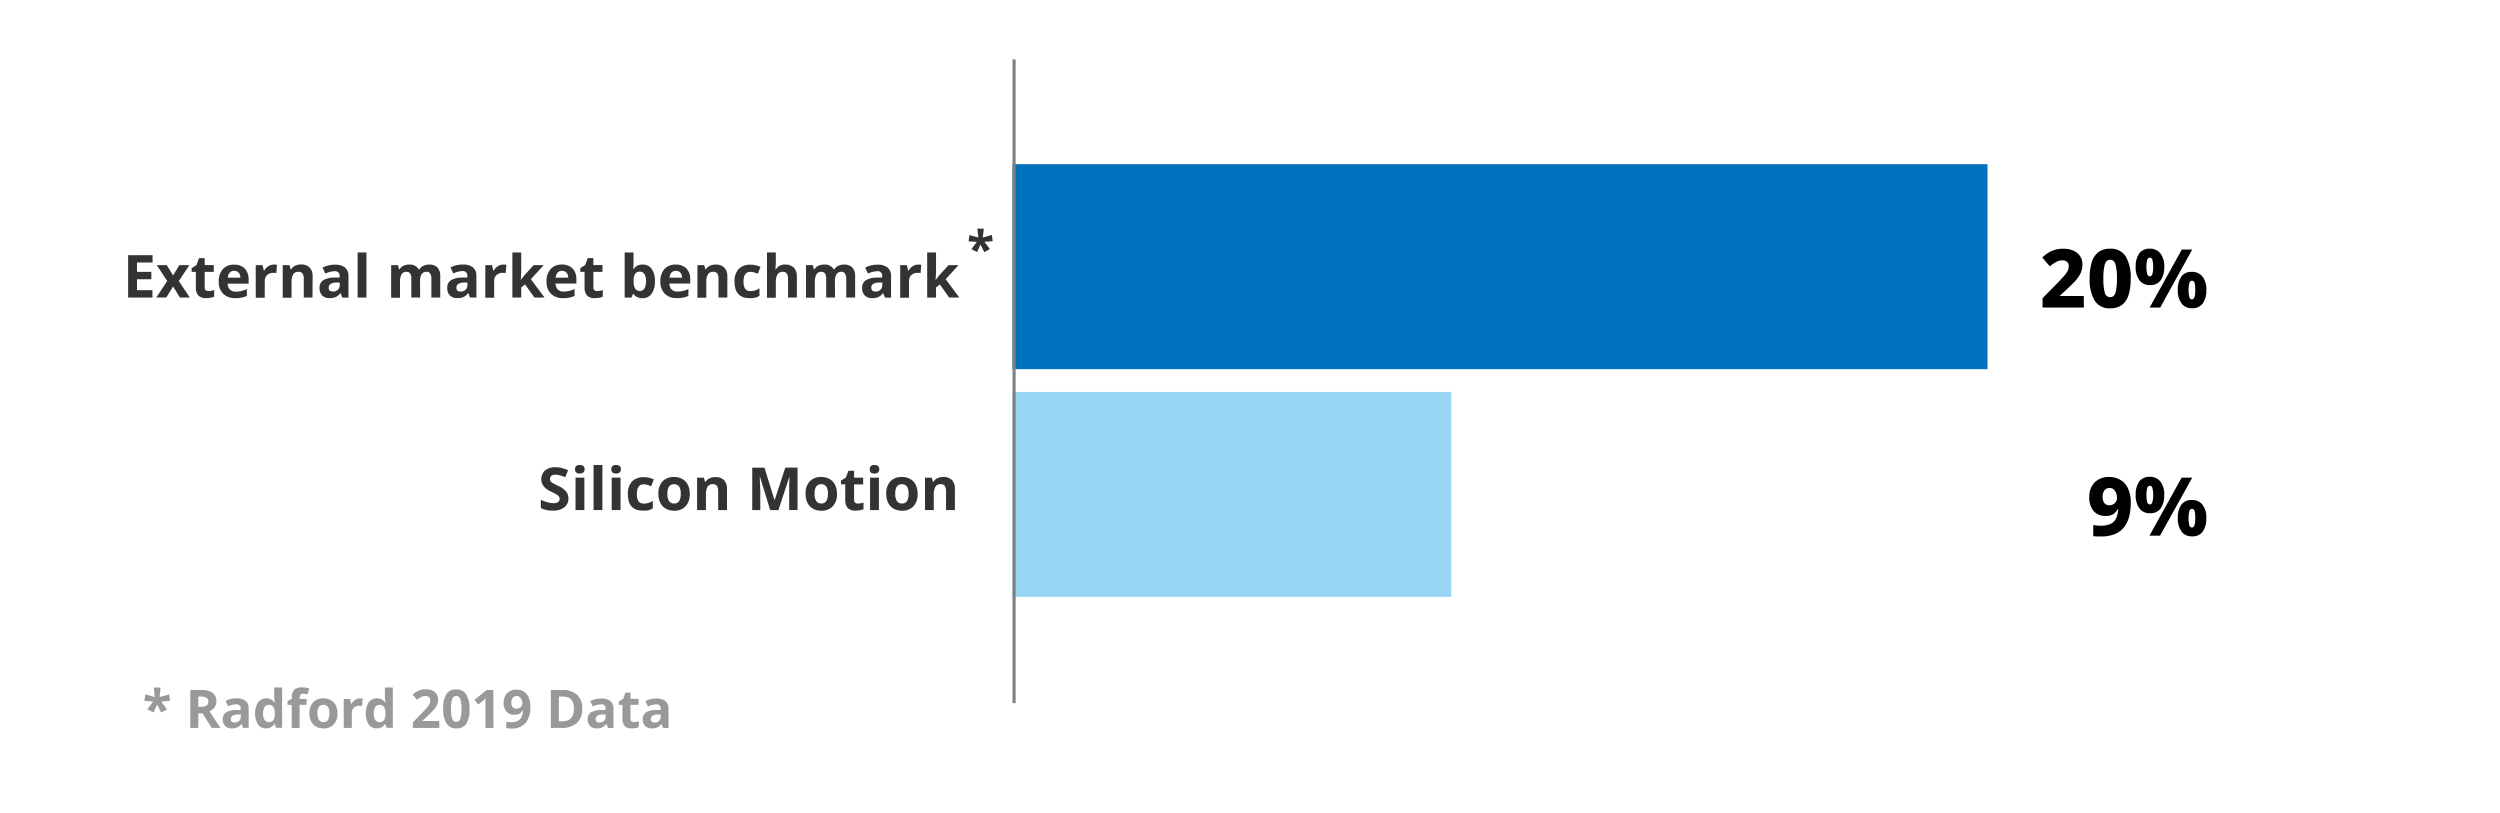
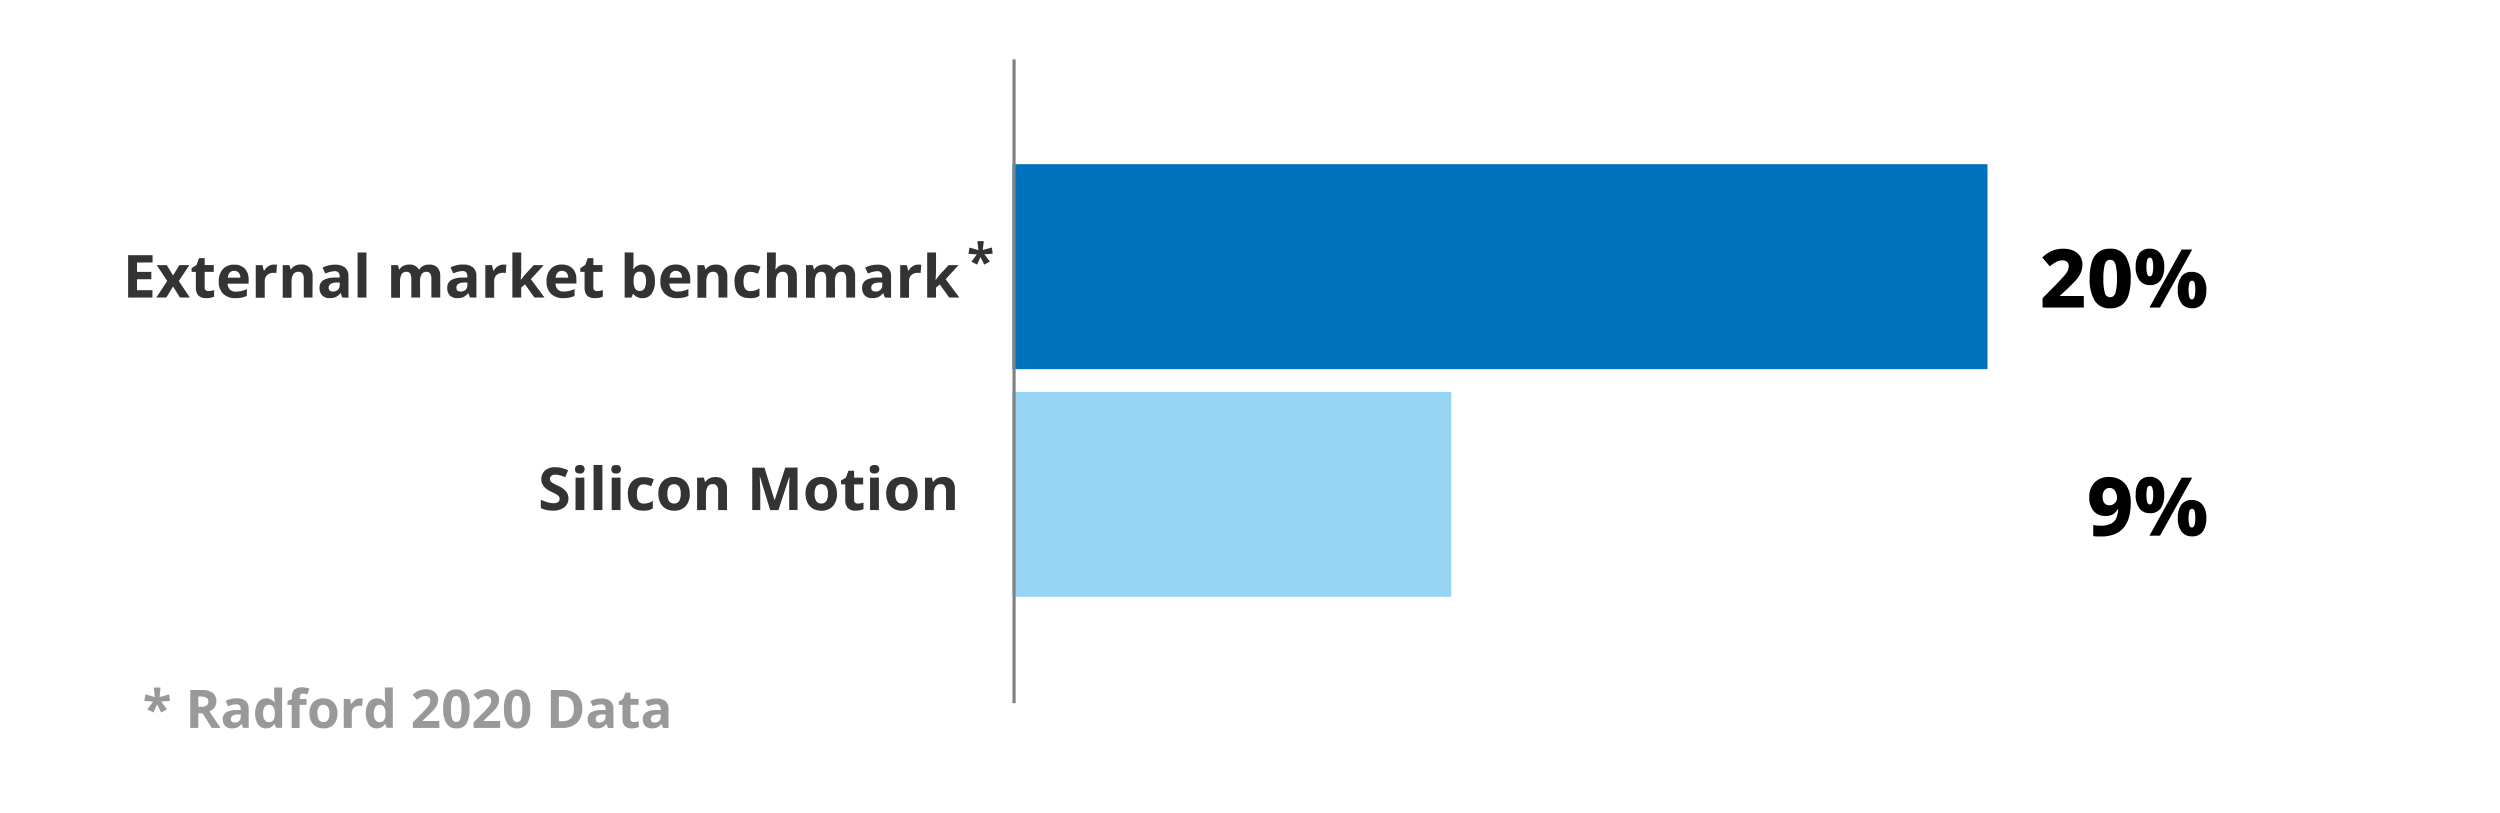
<svg xmlns="http://www.w3.org/2000/svg" viewBox="0 0 800 260">
  <defs>
    <style>.a{fill:#0071bc;}.b{fill:#98d5f4;}.c{fill:none;stroke:gray;stroke-miterlimit:10;}.d{fill:#333;}.e{fill:#999;}</style>
  </defs>
  <rect class="a" x="324.01" y="52.54" width="311.99" height="65.59" />
  <rect class="b" x="324.01" y="125.41" width="140.4" height="65.59" />
  <line class="c" x1="324.5" y1="225" x2="324.5" y2="19" />
+   <path d="M666.83,98.41H653.62v-3l4.6-4.65c.94-1,1.68-1.77,2.24-2.4a7.61,7.61,0,0,0,1.18-1.65A3.43,3.43,0,0,0,662,85.2a1.73,1.73,0,0,0-.58-1.44,2.37,2.37,0,0,0-1.47-.46,4.15,4.15,0,0,0-1.94.5,11.77,11.77,0,0,0-2.07,1.43l-2.42-2.84A17.73,17.73,0,0,1,655.23,81a8,8,0,0,1,2.15-1,9.55,9.55,0,0,1,3-.41,7.33,7.33,0,0,1,3.23.67A5.09,5.09,0,0,1,665.66,82a4.74,4.74,0,0,1,.72,2.59,6.7,6.7,0,0,1-.59,2.83A10.06,10.06,0,0,1,664,90c-.78.83-1.74,1.76-2.86,2.8l-1.93,1.77v.16h7.6Z" />
+   <path d="M681.83,89.13a17.84,17.84,0,0,1-.64,5.12,6.39,6.39,0,0,1-2.08,3.28,6.05,6.05,0,0,1-3.86,1.14,5.47,5.47,0,0,1-5-2.52,13.33,13.33,0,0,1-1.57-7,18,18,0,0,1,.64-5.14,6.38,6.38,0,0,1,2.08-3.29,6.05,6.05,0,0,1,3.86-1.14,5.47,5.47,0,0,1,5,2.52A13.19,13.19,0,0,1,681.83,89.13Zm-8.76,0a16.6,16.6,0,0,0,.45,4.48,1.77,1.77,0,0,0,1.73,1.5c.85,0,1.42-.5,1.73-1.5a16.6,16.6,0,0,0,.45-4.48,16.89,16.89,0,0,0-.45-4.49c-.31-1-.88-1.52-1.73-1.52s-1.43.51-1.73,1.52A16.89,16.89,0,0,0,673.07,89.13Z" />
+   <path d="M687.94,79.58a4.1,4.1,0,0,1,3.4,1.53,6.62,6.62,0,0,1,1.22,4.27,7.15,7.15,0,0,1-1.14,4.31,4,4,0,0,1-3.48,1.54,4,4,0,0,1-3.33-1.54,6.88,6.88,0,0,1-1.2-4.31,7.13,7.13,0,0,1,1.12-4.27A4,4,0,0,1,687.94,79.58Zm0,2.87c-.4,0-.68.25-.85.75a7.71,7.71,0,0,0-.24,2.21,8,8,0,0,0,.24,2.23c.17.53.45.79.85.79s.68-.26.84-.79a7.55,7.55,0,0,0,.25-2.23,7.31,7.31,0,0,0-.25-2.21Q688.59,82.45,688,82.45Zm13.57-2.6-10.3,18.56h-3.38l10.3-18.56Zm-.1,7.15a4.1,4.1,0,0,1,3.4,1.52,6.62,6.62,0,0,1,1.22,4.27,7.17,7.17,0,0,1-1.14,4.31,4,4,0,0,1-3.48,1.54,4,4,0,0,1-3.33-1.54,6.9,6.9,0,0,1-1.2-4.31,7.13,7.13,0,0,1,1.12-4.27A3.94,3.94,0,0,1,701.46,87Zm0,2.83c-.4,0-.68.26-.85.78a10.3,10.3,0,0,0,0,4.42c.17.52.45.78.85.78.73,0,1.09-1,1.09-3S702.24,89.83,701.51,89.83Z" />
+   <path d="M681.85,160.88a18.64,18.64,0,0,1-.45,4.17,9.51,9.51,0,0,1-1.54,3.45,7.24,7.24,0,0,1-2.91,2.32,10.84,10.84,0,0,1-4.59.85c-.36,0-.79,0-1.28,0s-.91-.07-1.24-.12V168a11,11,0,0,0,2.29.23,7.26,7.26,0,0,0,3.42-.66,3.7,3.7,0,0,0,1.7-1.86,8.25,8.25,0,0,0,.57-2.76h-.15a5,5,0,0,1-1.38,1.54,4.36,4.36,0,0,1-2.55.62,4.82,4.82,0,0,1-3.77-1.56,6.4,6.4,0,0,1-1.4-4.42,6.48,6.48,0,0,1,1.71-4.77,6.37,6.37,0,0,1,4.71-1.73,6.93,6.93,0,0,1,3.48.89,6.06,6.06,0,0,1,2.47,2.71A10.44,10.44,0,0,1,681.85,160.88Zm-6.76-4.73a2.06,2.06,0,0,0-1.63.7,3.24,3.24,0,0,0-.63,2.21,3,3,0,0,0,.55,1.92,2,2,0,0,0,1.66.71,2.23,2.23,0,0,0,1.74-.75,2.29,2.29,0,0,0,.68-1.57,4.62,4.62,0,0,0-.26-1.52,2.92,2.92,0,0,0-.78-1.22A1.89,1.89,0,0,0,675.09,156.15Z" />
+   <path d="M687.94,152.58a4.1,4.1,0,0,1,3.4,1.53,6.62,6.62,0,0,1,1.22,4.27,7.15,7.15,0,0,1-1.14,4.31,4,4,0,0,1-3.48,1.54,4,4,0,0,1-3.33-1.54,6.88,6.88,0,0,1-1.2-4.31,7.13,7.13,0,0,1,1.12-4.27A4,4,0,0,1,687.94,152.58Zm0,2.87c-.4,0-.68.25-.85.75a7.71,7.71,0,0,0-.24,2.21,8,8,0,0,0,.24,2.23c.17.53.45.79.85.79s.68-.26.84-.79a7.55,7.55,0,0,0,.25-2.23,7.31,7.31,0,0,0-.25-2.21Q688.59,155.45,688,155.45Zm13.57-2.6-10.3,18.56h-3.38l10.3-18.56Zm-.1,7.15a4.1,4.1,0,0,1,3.4,1.52,6.62,6.62,0,0,1,1.22,4.27,7.17,7.17,0,0,1-1.14,4.31,4,4,0,0,1-3.48,1.54,4,4,0,0,1-3.33-1.54,6.9,6.9,0,0,1-1.2-4.31,7.13,7.13,0,0,1,1.12-4.27A3.94,3.94,0,0,1,701.46,160Zm0,2.83c-.4,0-.68.26-.85.78a10.3,10.3,0,0,0,0,4.42c.17.52.45.78.85.78.73,0,1.09-1,1.09-3S702.24,162.83,701.51,162.83Z" />
  <path class="d" d="M48.78,95.22H41V81.66h7.82V84H43.84v3h4.59v2.36H43.84v3.5h4.94Z" />
  <path class="d" d="M53.51,89.93l-3.34-5.08h3.21l2,3.3,2-3.3h3.21l-3.37,5.08,3.53,5.29H57.57l-2.18-3.55L53.2,95.22H50Z" />
  <path class="d" d="M66.74,93.15a6,6,0,0,0,1.78-.32v2.11a6.46,6.46,0,0,1-2.6.47,3.17,3.17,0,0,1-2.47-.86A3.71,3.71,0,0,1,62.67,92V87H61.32v-1.2l1.56-1,.81-2.19H65.5v2.21h2.91V87H65.5v5a1.12,1.12,0,0,0,.34.89A1.36,1.36,0,0,0,66.74,93.15Z" />
  <path class="d" d="M75.31,95.41A5.37,5.37,0,0,1,71.39,94,5.24,5.24,0,0,1,70,90.11a5.75,5.75,0,0,1,1.31-4,4.63,4.63,0,0,1,3.6-1.42,4.56,4.56,0,0,1,3.43,1.25,4.76,4.76,0,0,1,1.22,3.46v1.37H72.85a2.72,2.72,0,0,0,.72,1.89,2.5,2.5,0,0,0,1.87.67,7.81,7.81,0,0,0,1.77-.19A9.22,9.22,0,0,0,79,92.49v2.19a7.12,7.12,0,0,1-1.59.55A10,10,0,0,1,75.31,95.41Zm-.4-8.74a1.79,1.79,0,0,0-1.41.57,2.64,2.64,0,0,0-.58,1.62h4a2.41,2.41,0,0,0-.55-1.62A1.85,1.85,0,0,0,74.91,86.67Z" />
  <path class="d" d="M87.63,84.66a4.26,4.26,0,0,1,1,.08l-.21,2.65a3.29,3.29,0,0,0-.83-.09,3,3,0,0,0-2.11.7,2.49,2.49,0,0,0-.76,2v5.27H81.84V84.85H84l.42,1.75h.14a3.92,3.92,0,0,1,1.3-1.41A3.2,3.2,0,0,1,87.63,84.66Z" />
  <path class="d" d="M100,95.22H97.21v-6a2.91,2.91,0,0,0-.4-1.69,1.45,1.45,0,0,0-1.27-.56,1.89,1.89,0,0,0-1.71.79,4.86,4.86,0,0,0-.53,2.63v4.88H90.47V84.85h2.16L93,86.18h.16A3,3,0,0,1,94.47,85a4.56,4.56,0,0,1,1.89-.38,3.61,3.61,0,0,1,2.75,1,3.93,3.93,0,0,1,.93,2.82Z" />
  <path class="d" d="M109.54,95.22,109,93.81h-.08a4.06,4.06,0,0,1-1.47,1.25,4.76,4.76,0,0,1-2,.35,3.21,3.21,0,0,1-2.35-.85,3.3,3.3,0,0,1-.86-2.44,2.72,2.72,0,0,1,1.15-2.43,6.79,6.79,0,0,1,3.49-.87l1.8,0v-.46a1.42,1.42,0,0,0-1.62-1.58,7.39,7.39,0,0,0-2.92.76l-.94-1.91a8.41,8.41,0,0,1,4-.94,4.94,4.94,0,0,1,3.2.91,3.36,3.36,0,0,1,1.11,2.76v6.91Zm-.83-4.8-1.1,0a3.46,3.46,0,0,0-1.83.44,1.39,1.39,0,0,0-.61,1.24q0,1.2,1.38,1.2a2.16,2.16,0,0,0,1.57-.57,2,2,0,0,0,.59-1.5Z" />
  <path class="d" d="M117.26,95.22h-2.83V80.79h2.83Z" />
  <path class="d" d="M134.45,95.22h-2.83v-6a3.09,3.09,0,0,0-.37-1.69,1.34,1.34,0,0,0-1.19-.56,1.71,1.71,0,0,0-1.57.8,5.18,5.18,0,0,0-.49,2.62v4.88h-2.83V84.85h2.16l.38,1.33h.16a2.83,2.83,0,0,1,1.2-1.12,3.92,3.92,0,0,1,1.81-.4A3.27,3.27,0,0,1,134,86.18h.25a2.72,2.72,0,0,1,1.22-1.12,4.11,4.11,0,0,1,1.84-.4,3.61,3.61,0,0,1,2.66.9,3.94,3.94,0,0,1,.91,2.9v6.76h-2.84v-6a3,3,0,0,0-.38-1.69,1.32,1.32,0,0,0-1.18-.56,1.77,1.77,0,0,0-1.55.74,4.17,4.17,0,0,0-.52,2.36Z" />
  <path class="d" d="M150.41,95.22l-.55-1.41h-.07a4.23,4.23,0,0,1-1.47,1.25,4.79,4.79,0,0,1-2,.35,3.25,3.25,0,0,1-2.36-.85,3.29,3.29,0,0,1-.85-2.44,2.72,2.72,0,0,1,1.15-2.43,6.75,6.75,0,0,1,3.48-.87l1.8,0v-.46A1.41,1.41,0,0,0,148,86.73a7.39,7.39,0,0,0-2.92.76l-.94-1.91a8.37,8.37,0,0,1,4-.94,4.92,4.92,0,0,1,3.2.91,3.36,3.36,0,0,1,1.11,2.76v6.91Zm-.84-4.8-1.09,0a3.5,3.5,0,0,0-1.84.44,1.4,1.4,0,0,0-.6,1.24c0,.8.46,1.2,1.37,1.2a2.19,2.19,0,0,0,1.58-.57,2,2,0,0,0,.58-1.5Z" />
  <path class="d" d="M161.09,84.66a4.26,4.26,0,0,1,.95.08l-.21,2.65a3.34,3.34,0,0,0-.83-.09,3,3,0,0,0-2.12.7,2.52,2.52,0,0,0-.75,2v5.27H155.3V84.85h2.14l.42,1.75H158a3.83,3.83,0,0,1,1.3-1.41A3.18,3.18,0,0,1,161.09,84.66Z" />
  <path class="d" d="M166.65,89.58,167.88,88l2.9-3.16H174l-4.12,4.5,4.37,5.87H171L168,91l-1.21,1v3.22h-2.83V80.79h2.83v6.44l-.15,2.35Z" />
  <path class="d" d="M180.22,95.41A5.37,5.37,0,0,1,176.3,94a5.24,5.24,0,0,1-1.41-3.92,5.75,5.75,0,0,1,1.31-4,4.62,4.62,0,0,1,3.6-1.42,4.52,4.52,0,0,1,3.42,1.25,4.72,4.72,0,0,1,1.23,3.46v1.37h-6.69a2.76,2.76,0,0,0,.71,1.89,2.53,2.53,0,0,0,1.88.67,7.81,7.81,0,0,0,1.77-.19,8.91,8.91,0,0,0,1.74-.62v2.19a6.87,6.87,0,0,1-1.58.55A10.11,10.11,0,0,1,180.22,95.41Zm-.4-8.74a1.79,1.79,0,0,0-1.41.57,2.65,2.65,0,0,0-.59,1.62h4a2.36,2.36,0,0,0-.54-1.62A1.87,1.87,0,0,0,179.82,86.67Z" />
  <path class="d" d="M191.12,93.15a6,6,0,0,0,1.78-.32v2.11a6.46,6.46,0,0,1-2.6.47,3.19,3.19,0,0,1-2.47-.86,3.71,3.71,0,0,1-.77-2.57V87H185.7v-1.2l1.56-1,.82-2.19h1.8v2.21h2.91V87h-2.91v5a1.12,1.12,0,0,0,.34.89A1.36,1.36,0,0,0,191.12,93.15Z" />
  <path class="d" d="M205.7,84.66a3.34,3.34,0,0,1,2.88,1.43,6.62,6.62,0,0,1,1,3.93,6.5,6.5,0,0,1-1.07,4,3.48,3.48,0,0,1-2.92,1.41,3.43,3.43,0,0,1-2.87-1.33h-.19l-.48,1.14h-2.16V80.79h2.83v3.36c0,.42,0,1.11-.11,2h.11A3.26,3.26,0,0,1,205.7,84.66Zm-.91,2.26a1.76,1.76,0,0,0-1.53.65,3.69,3.69,0,0,0-.5,2.12V90a4.36,4.36,0,0,0,.5,2.39,1.75,1.75,0,0,0,1.57.73,1.6,1.6,0,0,0,1.39-.8,4.42,4.42,0,0,0,.51-2.34,4.06,4.06,0,0,0-.52-2.29A1.63,1.63,0,0,0,204.79,86.92Z" />
  <path class="d" d="M216.65,95.41A5.37,5.37,0,0,1,212.73,94a5.24,5.24,0,0,1-1.41-3.92,5.75,5.75,0,0,1,1.31-4,4.63,4.63,0,0,1,3.6-1.42,4.56,4.56,0,0,1,3.43,1.25,4.76,4.76,0,0,1,1.22,3.46v1.37h-6.69a2.72,2.72,0,0,0,.72,1.89,2.5,2.5,0,0,0,1.87.67,7.81,7.81,0,0,0,1.77-.19,8.91,8.91,0,0,0,1.74-.62v2.19a6.87,6.87,0,0,1-1.58.55A10,10,0,0,1,216.65,95.41Zm-.4-8.74a1.79,1.79,0,0,0-1.41.57,2.64,2.64,0,0,0-.58,1.62h4a2.41,2.41,0,0,0-.55-1.62A1.85,1.85,0,0,0,216.25,86.67Z" />
  <path class="d" d="M232.75,95.22h-2.83v-6a3,3,0,0,0-.39-1.69,1.47,1.47,0,0,0-1.28-.56,1.89,1.89,0,0,0-1.71.79,5,5,0,0,0-.53,2.63v4.88h-2.83V84.85h2.16l.38,1.33h.16a3.06,3.06,0,0,1,1.3-1.14,4.59,4.59,0,0,1,1.89-.38,3.61,3.61,0,0,1,2.75,1,3.93,3.93,0,0,1,.93,2.82Z" />
  <path class="d" d="M239.88,95.41q-4.84,0-4.84-5.32a5.71,5.71,0,0,1,1.31-4,5,5,0,0,1,3.78-1.39,7.2,7.2,0,0,1,3.23.7l-.84,2.19a12.55,12.55,0,0,0-1.24-.44,4.16,4.16,0,0,0-1.15-.17c-1.47,0-2.21,1-2.21,3.13s.74,3.05,2.21,3.05a5.2,5.2,0,0,0,1.51-.22,5.41,5.41,0,0,0,1.39-.68v2.42a4.49,4.49,0,0,1-1.38.6A7.91,7.91,0,0,1,239.88,95.41Z" />
  <path class="d" d="M255,95.22h-2.83v-6c0-1.5-.56-2.25-1.67-2.25a1.88,1.88,0,0,0-1.71.81,4.85,4.85,0,0,0-.53,2.61v4.88h-2.83V80.79h2.83v2.94c0,.23,0,.77-.07,1.61l-.06.84h.15a3.26,3.26,0,0,1,3-1.52,3.68,3.68,0,0,1,2.78,1,3.92,3.92,0,0,1,.94,2.82Z" />
  <path class="d" d="M267.21,95.22h-2.83v-6a3.09,3.09,0,0,0-.37-1.69,1.34,1.34,0,0,0-1.19-.56,1.7,1.7,0,0,0-1.57.8,5.16,5.16,0,0,0-.5,2.62v4.88h-2.83V84.85h2.17l.38,1.33h.15a2.86,2.86,0,0,1,1.21-1.12,3.92,3.92,0,0,1,1.81-.4,3.24,3.24,0,0,1,3.15,1.52H267a2.79,2.79,0,0,1,1.23-1.12,4.08,4.08,0,0,1,1.84-.4,3.61,3.61,0,0,1,2.66.9,3.94,3.94,0,0,1,.91,2.9v6.76h-2.84v-6a3.09,3.09,0,0,0-.38-1.69,1.32,1.32,0,0,0-1.18-.56,1.77,1.77,0,0,0-1.55.74,4.17,4.17,0,0,0-.52,2.36Z" />
  <path class="d" d="M283.17,95.22l-.55-1.41h-.07a4.23,4.23,0,0,1-1.47,1.25,4.79,4.79,0,0,1-2,.35,3.25,3.25,0,0,1-2.36-.85,3.29,3.29,0,0,1-.85-2.44,2.72,2.72,0,0,1,1.15-2.43,6.75,6.75,0,0,1,3.48-.87l1.8,0v-.46a1.41,1.41,0,0,0-1.61-1.58,7.39,7.39,0,0,0-2.92.76l-.94-1.91a8.37,8.37,0,0,1,4-.94,4.92,4.92,0,0,1,3.2.91,3.36,3.36,0,0,1,1.11,2.76v6.91Zm-.84-4.8-1.09,0a3.5,3.5,0,0,0-1.84.44,1.4,1.4,0,0,0-.6,1.24c0,.8.46,1.2,1.37,1.2a2.19,2.19,0,0,0,1.58-.57,2,2,0,0,0,.58-1.5Z" />
  <path class="d" d="M293.85,84.66a4.26,4.26,0,0,1,.95.08l-.21,2.65a3.37,3.37,0,0,0-.84-.09,3,3,0,0,0-2.11.7,2.52,2.52,0,0,0-.75,2v5.27h-2.83V84.85h2.14l.42,1.75h.14a3.83,3.83,0,0,1,1.3-1.41A3.18,3.18,0,0,1,293.85,84.66Z" />
  <path class="d" d="M299.41,89.58,300.64,88l2.9-3.16h3.19l-4.12,4.5L307,95.22h-3.26l-3-4.2-1.21,1v3.22h-2.83V80.79h2.83v6.44l-.15,2.35Z" />
  <path class="d" d="M181.9,159.46a3.5,3.5,0,0,1-1.32,2.89,5.7,5.7,0,0,1-3.68,1.06,8.6,8.6,0,0,1-3.84-.82v-2.67a14.81,14.81,0,0,0,2.33.86,6.7,6.7,0,0,0,1.74.25,2.48,2.48,0,0,0,1.45-.36,1.22,1.22,0,0,0,.5-1.07,1.15,1.15,0,0,0-.22-.71,2.39,2.39,0,0,0-.65-.6,17.86,17.86,0,0,0-1.76-.92,8.46,8.46,0,0,1-1.87-1.12,4.32,4.32,0,0,1-1-1.26,3.9,3.9,0,0,1,.85-4.49,5,5,0,0,1,3.37-1,7.82,7.82,0,0,1,2,.26,13.43,13.43,0,0,1,2,.7l-.93,2.24a12.09,12.09,0,0,0-1.79-.62,5.72,5.72,0,0,0-1.4-.18,1.87,1.87,0,0,0-1.25.38,1.25,1.25,0,0,0-.44,1,1.22,1.22,0,0,0,.18.67,1.94,1.94,0,0,0,.56.54,15.4,15.4,0,0,0,1.82.95,7.29,7.29,0,0,1,2.61,1.83A3.54,3.54,0,0,1,181.9,159.46Z" />
  <path class="d" d="M184,150.17c0-.92.51-1.38,1.54-1.38s1.54.46,1.54,1.38a1.36,1.36,0,0,1-.39,1,1.62,1.62,0,0,1-1.15.36C184.53,151.56,184,151.1,184,150.17ZM187,163.22h-2.83V152.85H187Z" />
  <path class="d" d="M192.77,163.22h-2.83V148.79h2.83Z" />
  <path class="d" d="M195.62,150.17c0-.92.51-1.38,1.54-1.38s1.54.46,1.54,1.38a1.36,1.36,0,0,1-.39,1,1.62,1.62,0,0,1-1.15.36C196.13,151.56,195.62,151.1,195.62,150.17Zm2.95,13.05h-2.83V152.85h2.83Z" />
  <path class="d" d="M205.75,163.41q-4.84,0-4.84-5.32a5.71,5.71,0,0,1,1.31-4,5,5,0,0,1,3.78-1.39,7.2,7.2,0,0,1,3.23.7l-.84,2.19a12.55,12.55,0,0,0-1.24-.44,4.16,4.16,0,0,0-1.15-.17c-1.47,0-2.21,1-2.21,3.13s.74,3.05,2.21,3.05a5.2,5.2,0,0,0,1.51-.22,5.41,5.41,0,0,0,1.39-.68v2.42a4.49,4.49,0,0,1-1.38.6A7.91,7.91,0,0,1,205.75,163.41Z" />
  <path class="d" d="M220.73,158a5.56,5.56,0,0,1-1.33,4,4.85,4.85,0,0,1-3.72,1.43,5.17,5.17,0,0,1-2.64-.66,4.34,4.34,0,0,1-1.75-1.87,6.31,6.31,0,0,1-.61-2.86,5.55,5.55,0,0,1,1.32-4,4.88,4.88,0,0,1,3.73-1.41,5.17,5.17,0,0,1,2.64.65,4.32,4.32,0,0,1,1.75,1.86A6.23,6.23,0,0,1,220.73,158Zm-7.17,0a4.33,4.33,0,0,0,.51,2.33,1.8,1.8,0,0,0,1.64.79,1.76,1.76,0,0,0,1.63-.79,4.41,4.41,0,0,0,.5-2.33,4.31,4.31,0,0,0-.5-2.31,2.14,2.14,0,0,0-3.28,0A4.35,4.35,0,0,0,213.56,158Z" />
  <path class="d" d="M232.64,163.22h-2.83v-6.05a3,3,0,0,0-.39-1.69,1.47,1.47,0,0,0-1.28-.56,1.89,1.89,0,0,0-1.71.79,5,5,0,0,0-.53,2.63v4.88h-2.83V152.85h2.16l.38,1.33h.16a3.06,3.06,0,0,1,1.3-1.14,4.59,4.59,0,0,1,1.89-.38,3.61,3.61,0,0,1,2.75,1,3.93,3.93,0,0,1,.93,2.82Z" />
  <path class="d" d="M246.46,163.22l-3.27-10.64h-.08c.12,2.17.18,3.61.18,4.34v6.3h-2.57V149.66h3.91L247.84,160h.06l3.4-10.37h3.92v13.56h-2.68V156.8c0-.3,0-.65,0-1s0-1.45.12-3.16h-.08l-3.5,10.62Z" />
  <path class="d" d="M267.83,158a5.56,5.56,0,0,1-1.33,4,4.85,4.85,0,0,1-3.72,1.43,5.17,5.17,0,0,1-2.64-.66,4.34,4.34,0,0,1-1.75-1.87,6.31,6.31,0,0,1-.61-2.86,5.55,5.55,0,0,1,1.32-4,4.88,4.88,0,0,1,3.73-1.41,5.17,5.17,0,0,1,2.64.65,4.32,4.32,0,0,1,1.75,1.86A6.23,6.23,0,0,1,267.83,158Zm-7.17,0a4.33,4.33,0,0,0,.51,2.33,1.8,1.8,0,0,0,1.64.79,1.76,1.76,0,0,0,1.63-.79,4.41,4.41,0,0,0,.5-2.33,4.31,4.31,0,0,0-.5-2.31,2.14,2.14,0,0,0-3.28,0A4.35,4.35,0,0,0,260.66,158Z" />
  <path class="d" d="M274.54,161.15a5.94,5.94,0,0,0,1.78-.32v2.11a6.43,6.43,0,0,1-2.6.47,3.19,3.19,0,0,1-2.47-.86,3.76,3.76,0,0,1-.77-2.57v-5h-1.36v-1.2l1.56-.95.82-2.19h1.81v2.21h2.9V155h-2.9v5a1.09,1.09,0,0,0,.34.89A1.32,1.32,0,0,0,274.54,161.15Z" />
  <path class="d" d="M278.3,150.17c0-.92.51-1.38,1.54-1.38s1.54.46,1.54,1.38a1.36,1.36,0,0,1-.39,1,1.62,1.62,0,0,1-1.15.36C278.81,151.56,278.3,151.1,278.3,150.17Zm2.95,13.05h-2.83V152.85h2.83Z" />
  <path class="d" d="M293.64,158a5.56,5.56,0,0,1-1.33,4,4.85,4.85,0,0,1-3.72,1.43,5.17,5.17,0,0,1-2.64-.66,4.34,4.34,0,0,1-1.75-1.87,6.31,6.31,0,0,1-.61-2.86,5.55,5.55,0,0,1,1.32-4,4.88,4.88,0,0,1,3.73-1.41,5.17,5.17,0,0,1,2.64.65,4.32,4.32,0,0,1,1.75,1.86A6.23,6.23,0,0,1,293.64,158Zm-7.17,0a4.33,4.33,0,0,0,.51,2.33,1.82,1.82,0,0,0,1.64.79,1.76,1.76,0,0,0,1.63-.79,4.41,4.41,0,0,0,.5-2.33,4.31,4.31,0,0,0-.5-2.31,2.14,2.14,0,0,0-3.28,0A4.35,4.35,0,0,0,286.47,158Z" />
  <path class="d" d="M305.56,163.22h-2.83v-6.05a3,3,0,0,0-.4-1.69,1.47,1.47,0,0,0-1.27-.56,1.91,1.91,0,0,0-1.72.79,5,5,0,0,0-.53,2.63v4.88H296V152.85h2.16l.38,1.33h.16A3,3,0,0,1,300,153a4.51,4.51,0,0,1,1.88-.38,3.6,3.6,0,0,1,2.75,1,3.93,3.93,0,0,1,.94,2.82Z" />
-   <path d="M666.83,98.41H653.62v-3l4.6-4.65c.94-1,1.68-1.77,2.24-2.4a7.61,7.61,0,0,0,1.18-1.65A3.43,3.43,0,0,0,662,85.2a1.73,1.73,0,0,0-.58-1.44,2.37,2.37,0,0,0-1.47-.46,4.15,4.15,0,0,0-1.94.5,11.77,11.77,0,0,0-2.07,1.43l-2.42-2.84A17.73,17.73,0,0,1,655.23,81a8,8,0,0,1,2.15-1,9.55,9.55,0,0,1,3-.41,7.33,7.33,0,0,1,3.23.67A5.09,5.09,0,0,1,665.66,82a4.74,4.74,0,0,1,.72,2.59,6.7,6.7,0,0,1-.59,2.83A10.06,10.06,0,0,1,664,90c-.78.83-1.74,1.76-2.86,2.8l-1.93,1.77v.16h7.6Z" />
-   <path d="M681.83,89.13a17.84,17.84,0,0,1-.64,5.12,6.39,6.39,0,0,1-2.08,3.28,6.05,6.05,0,0,1-3.86,1.14,5.47,5.47,0,0,1-5-2.52,13.33,13.33,0,0,1-1.57-7,18,18,0,0,1,.64-5.14,6.38,6.38,0,0,1,2.08-3.29,6.05,6.05,0,0,1,3.86-1.14,5.47,5.47,0,0,1,5,2.52A13.19,13.19,0,0,1,681.83,89.13Zm-8.76,0a16.6,16.6,0,0,0,.45,4.48,1.77,1.77,0,0,0,1.73,1.5c.85,0,1.42-.5,1.73-1.5a16.6,16.6,0,0,0,.45-4.48,16.89,16.89,0,0,0-.45-4.49c-.31-1-.88-1.52-1.73-1.52s-1.43.51-1.73,1.52A16.89,16.89,0,0,0,673.07,89.13Z" />
-   <path d="M687.94,79.58a4.1,4.1,0,0,1,3.4,1.53,6.62,6.62,0,0,1,1.23,4.27,7.14,7.14,0,0,1-1.15,4.31,4,4,0,0,1-3.48,1.54,4,4,0,0,1-3.33-1.54,6.88,6.88,0,0,1-1.2-4.31,7.13,7.13,0,0,1,1.12-4.27A4,4,0,0,1,687.94,79.58Zm0,2.87c-.4,0-.68.25-.85.75a7.71,7.71,0,0,0-.24,2.21,8,8,0,0,0,.24,2.23c.17.53.45.79.85.79s.68-.26.84-.79a7.55,7.55,0,0,0,.25-2.23,7.31,7.31,0,0,0-.25-2.21Q688.59,82.45,688,82.45Zm13.57-2.6L691.27,98.41h-3.38l10.29-18.56Zm-.1,7.15a4.1,4.1,0,0,1,3.4,1.52,6.62,6.62,0,0,1,1.23,4.27,7.17,7.17,0,0,1-1.15,4.31,4,4,0,0,1-3.48,1.54,4,4,0,0,1-3.33-1.54,6.9,6.9,0,0,1-1.2-4.31,7.13,7.13,0,0,1,1.12-4.27A3.94,3.94,0,0,1,701.46,87Zm0,2.83q-.6,0-.84.78a9.89,9.89,0,0,0,0,4.42q.24.78.84.78c.73,0,1.09-1,1.09-3S702.24,89.83,701.51,89.83Z" />
-   <path d="M681.85,160.88a18.64,18.64,0,0,1-.45,4.17,9.51,9.51,0,0,1-1.54,3.45,7.24,7.24,0,0,1-2.91,2.32,10.84,10.84,0,0,1-4.59.85c-.36,0-.79,0-1.28,0s-.91-.07-1.24-.12V168a11,11,0,0,0,2.29.23,7.26,7.26,0,0,0,3.42-.66,3.7,3.7,0,0,0,1.7-1.86,8.25,8.25,0,0,0,.57-2.76h-.15a5,5,0,0,1-1.38,1.54,4.36,4.36,0,0,1-2.55.62,4.82,4.82,0,0,1-3.77-1.56,6.4,6.4,0,0,1-1.4-4.42,6.48,6.48,0,0,1,1.71-4.77,6.37,6.37,0,0,1,4.71-1.73,6.93,6.93,0,0,1,3.48.89,6.06,6.06,0,0,1,2.47,2.71A10.44,10.44,0,0,1,681.85,160.88Zm-6.76-4.73a2.06,2.06,0,0,0-1.63.7,3.24,3.24,0,0,0-.63,2.21,3,3,0,0,0,.55,1.92,2,2,0,0,0,1.66.71,2.23,2.23,0,0,0,1.74-.75,2.29,2.29,0,0,0,.68-1.57,4.62,4.62,0,0,0-.26-1.52,2.92,2.92,0,0,0-.78-1.22A1.89,1.89,0,0,0,675.09,156.15Z" />
-   <path d="M687.94,152.58a4.1,4.1,0,0,1,3.4,1.53,6.62,6.62,0,0,1,1.22,4.27,7.15,7.15,0,0,1-1.14,4.31,4,4,0,0,1-3.48,1.54,4,4,0,0,1-3.33-1.54,6.88,6.88,0,0,1-1.2-4.31,7.13,7.13,0,0,1,1.12-4.27A4,4,0,0,1,687.94,152.58Zm0,2.87c-.4,0-.68.25-.85.75a7.71,7.71,0,0,0-.24,2.21,8,8,0,0,0,.24,2.23c.17.53.45.79.85.79s.68-.26.84-.79a7.55,7.55,0,0,0,.25-2.23,7.31,7.31,0,0,0-.25-2.21Q688.59,155.45,688,155.45Zm13.57-2.6-10.3,18.56h-3.38l10.3-18.56Zm-.1,7.15a4.1,4.1,0,0,1,3.4,1.52,6.62,6.62,0,0,1,1.22,4.27,7.17,7.17,0,0,1-1.14,4.31,4,4,0,0,1-3.48,1.54,4,4,0,0,1-3.33-1.54,6.9,6.9,0,0,1-1.2-4.31,7.13,7.13,0,0,1,1.12-4.27A3.94,3.94,0,0,1,701.46,160Zm0,2.83c-.4,0-.68.26-.85.78a10.3,10.3,0,0,0,0,4.42c.17.52.45.78.85.78.73,0,1.09-1,1.09-3S702.24,162.83,701.51,162.83Z" />
+   <path class="d" d="M314.81,77.17,314.49,80l2.91-.81.26,2-2.66.18,1.75,2.32-1.78,1-1.22-2.45-1.07,2.43-1.84-.93,1.73-2.32-2.64-.2.3-2,2.85.81-.32-2.87Z" />
  <path class="e" d="M51.39,220l-.34,3.06,3.1-.87.27,2.1-2.82.2L53.45,227l-1.89,1-1.29-2.59L49.13,228l-2-1L49,224.5l-2.81-.22.33-2.08,3,.87L49.21,220Z" />
  <path class="e" d="M63.46,228.27v4.66H60.89V220.79h3.53a6,6,0,0,1,3.66.9,3.59,3.59,0,0,1,.6,4.64A3.82,3.82,0,0,1,67,227.64l3.57,5.29H67.73l-2.9-4.66Zm0-2.09h.83a3.19,3.19,0,0,0,1.8-.41,1.43,1.43,0,0,0,.58-1.27,1.33,1.33,0,0,0-.59-1.23,3.55,3.55,0,0,0-1.84-.37h-.78Z" />
  <path class="e" d="M77.8,232.93l-.49-1.26h-.06a3.76,3.76,0,0,1-1.32,1.11,4.21,4.21,0,0,1-1.76.31,2.86,2.86,0,0,1-2.11-.76,2.93,2.93,0,0,1-.77-2.17,2.45,2.45,0,0,1,1-2.18,6,6,0,0,1,3.12-.78l1.61,0v-.4a1.27,1.27,0,0,0-1.45-1.42A6.56,6.56,0,0,0,73,226l-.84-1.71a7.53,7.53,0,0,1,3.55-.84,4.46,4.46,0,0,1,2.87.81,3,3,0,0,1,1,2.48v6.18Zm-.74-4.3-1,0a3.16,3.16,0,0,0-1.65.4,1.24,1.24,0,0,0-.54,1.11c0,.72.41,1.07,1.23,1.07a1.93,1.93,0,0,0,1.41-.5,1.8,1.8,0,0,0,.53-1.35Z" />
  <path class="e" d="M85.12,233.09a3,3,0,0,1-2.57-1.26,7.1,7.1,0,0,1,0-7.08,3.1,3.1,0,0,1,2.62-1.28,3.06,3.06,0,0,1,2.68,1.36h.08a10,10,0,0,1-.19-1.85v-3h2.54v12.92H88.35l-.49-1.2h-.11A2.91,2.91,0,0,1,85.12,233.09Zm.88-2a1.72,1.72,0,0,0,1.43-.57,3.28,3.28,0,0,0,.49-1.91v-.28a3.78,3.78,0,0,0-.46-2.14,1.73,1.73,0,0,0-1.5-.65,1.48,1.48,0,0,0-1.31.72,3.76,3.76,0,0,0-.47,2.09,3.65,3.65,0,0,0,.47,2A1.55,1.55,0,0,0,86,231.08Z" />
  <path class="e" d="M98.07,225.55h-2.2v7.38H93.34v-7.38H92v-1.22l1.39-.68V223a3.05,3.05,0,0,1,.78-2.32,3.62,3.62,0,0,1,2.5-.73,6.47,6.47,0,0,1,2.33.39l-.64,1.86a4.75,4.75,0,0,0-1.42-.24.91.91,0,0,0-.77.32,1.27,1.27,0,0,0-.25.82v.58h2.2Z" />
  <path class="e" d="M108,228.27a5,5,0,0,1-1.19,3.55,4.35,4.35,0,0,1-3.33,1.27,4.67,4.67,0,0,1-2.36-.58,3.93,3.93,0,0,1-1.57-1.68,5.71,5.71,0,0,1-.55-2.56,5,5,0,0,1,1.19-3.53,4.33,4.33,0,0,1,3.34-1.27,4.63,4.63,0,0,1,2.35.59,3.76,3.76,0,0,1,1.57,1.66A5.57,5.57,0,0,1,108,228.27Zm-6.41,0a4,4,0,0,0,.45,2.09,1.61,1.61,0,0,0,1.47.7,1.59,1.59,0,0,0,1.46-.7,4,4,0,0,0,.44-2.09,3.77,3.77,0,0,0-.45-2.06,1.91,1.91,0,0,0-2.93,0A3.84,3.84,0,0,0,101.54,228.27Z" />
  <path class="e" d="M115.22,223.47a4.05,4.05,0,0,1,.86.08l-.19,2.37a3.25,3.25,0,0,0-.75-.08,2.71,2.71,0,0,0-1.89.62,2.27,2.27,0,0,0-.68,1.75v4.72H110v-9.28H112l.37,1.56h.13a3.51,3.51,0,0,1,1.16-1.26A2.88,2.88,0,0,1,115.22,223.47Z" />
  <path class="e" d="M120.54,233.09a3,3,0,0,1-2.57-1.26,7.1,7.1,0,0,1,0-7.08,3.1,3.1,0,0,1,2.62-1.28,3,3,0,0,1,2.67,1.36h.09a10,10,0,0,1-.19-1.85v-3h2.54v12.92h-1.95l-.49-1.2h-.1A2.91,2.91,0,0,1,120.54,233.09Zm.88-2a1.73,1.73,0,0,0,1.43-.57,3.28,3.28,0,0,0,.49-1.91v-.28a3.78,3.78,0,0,0-.46-2.14,1.73,1.73,0,0,0-1.5-.65,1.48,1.48,0,0,0-1.31.72,3.76,3.76,0,0,0-.47,2.09,3.57,3.57,0,0,0,.47,2A1.55,1.55,0,0,0,121.42,231.08Z" />
  <path class="e" d="M140.61,232.93h-8.49v-1.79l3-3.08q1.35-1.38,1.77-1.92a4.51,4.51,0,0,0,.6-1,2.55,2.55,0,0,0,.18-1,1.4,1.4,0,0,0-.4-1.08,1.57,1.57,0,0,0-1.08-.36,3.16,3.16,0,0,0-1.37.32,8.1,8.1,0,0,0-1.39.92l-1.39-1.65a8.85,8.85,0,0,1,1.49-1.08,5.29,5.29,0,0,1,1.28-.48,6.84,6.84,0,0,1,1.56-.17,4.71,4.71,0,0,1,2,.41,3.22,3.22,0,0,1,1.35,1.17,3,3,0,0,1,.49,1.71,4.14,4.14,0,0,1-.3,1.57,6,6,0,0,1-.91,1.51,22.63,22.63,0,0,1-2.18,2.19l-1.56,1.47v.12h5.29Z" />
  <path class="e" d="M150.26,226.86a8.52,8.52,0,0,1-1,4.71,3.62,3.62,0,0,1-3.21,1.52,3.58,3.58,0,0,1-3.17-1.57,8.37,8.37,0,0,1-1.06-4.66,8.59,8.59,0,0,1,1-4.74,3.62,3.62,0,0,1,3.2-1.52,3.55,3.55,0,0,1,3.17,1.6A8.29,8.29,0,0,1,150.26,226.86Zm-5.94,0a9.33,9.33,0,0,0,.39,3.2,1.35,1.35,0,0,0,2.59,0,13,13,0,0,0,0-6.4,1.35,1.35,0,0,0-2.59,0A9.7,9.7,0,0,0,144.32,226.86Z" />
-   <path class="e" d="M157.91,232.93h-2.57v-7l0-1.16,0-1.26c-.43.43-.73.71-.89.84l-1.4,1.12-1.23-1.54,3.91-3.12h2.11Z" />
-   <path class="e" d="M169.72,226a8.14,8.14,0,0,1-1.51,5.36,5.72,5.72,0,0,1-4.58,1.76A8.41,8.41,0,0,1,162,233v-2.06a5.78,5.78,0,0,0,1.46.17,5.2,5.2,0,0,0,2.12-.37,2.76,2.76,0,0,0,1.27-1.19,5.22,5.22,0,0,0,.5-2.23h-.1a2.84,2.84,0,0,1-1.11,1.1,3.53,3.53,0,0,1-1.58.31,3.23,3.23,0,0,1-2.5-1,4.13,4.13,0,0,1-.91-2.83,4.2,4.2,0,0,1,1.11-3.08,4,4,0,0,1,3-1.14,4.35,4.35,0,0,1,2.35.63,4.06,4.06,0,0,1,1.55,1.83A7,7,0,0,1,169.72,226Zm-4.39-3.26a1.51,1.51,0,0,0-1.25.55,2.41,2.41,0,0,0-.45,1.57,2.2,2.2,0,0,0,.41,1.4,1.49,1.49,0,0,0,1.24.52,1.9,1.9,0,0,0,1.33-.52,1.56,1.56,0,0,0,.56-1.17,2.64,2.64,0,0,0-.52-1.67A1.61,1.61,0,0,0,165.33,222.71Z" />
-   <path class="e" d="M186.34,226.75a6,6,0,0,1-1.71,4.58,6.93,6.93,0,0,1-4.93,1.6h-3.43V220.79h3.81a6.42,6.42,0,0,1,4.61,1.57A5.78,5.78,0,0,1,186.34,226.75Zm-2.68.06q0-3.92-3.45-3.91h-1.37v7.9H180Q183.65,230.8,183.66,226.81Z" />
-   <path class="e" d="M194.55,232.93l-.49-1.26H194a3.76,3.76,0,0,1-1.32,1.11,4.21,4.21,0,0,1-1.76.31,2.84,2.84,0,0,1-2.1-.76,2.89,2.89,0,0,1-.77-2.17,2.44,2.44,0,0,1,1-2.18,6,6,0,0,1,3.12-.78l1.61,0v-.4a1.27,1.27,0,0,0-1.45-1.42,6.56,6.56,0,0,0-2.61.68l-.84-1.71a7.53,7.53,0,0,1,3.55-.84,4.46,4.46,0,0,1,2.87.81,3,3,0,0,1,1,2.48v6.18Zm-.75-4.3-1,0a3.12,3.12,0,0,0-1.64.4,1.24,1.24,0,0,0-.54,1.11c0,.72.41,1.07,1.23,1.07a1.92,1.92,0,0,0,1.4-.5,1.8,1.8,0,0,0,.53-1.35Z" />
+   <path class="e" d="M160.05,232.93h-8.49v-1.79l3.05-3.08q1.35-1.38,1.77-1.92a4.51,4.51,0,0,0,.6-1,2.55,2.55,0,0,0,.18-1,1.4,1.4,0,0,0-.4-1.08,1.57,1.57,0,0,0-1.08-.36,3.16,3.16,0,0,0-1.37.32,8.1,8.1,0,0,0-1.39.92l-1.39-1.65a8.85,8.85,0,0,1,1.49-1.08,5.29,5.29,0,0,1,1.28-.48,6.84,6.84,0,0,1,1.56-.17,4.71,4.71,0,0,1,2,.41,3.22,3.22,0,0,1,1.35,1.17,3,3,0,0,1,.49,1.71,4.14,4.14,0,0,1-.3,1.57,6,6,0,0,1-.91,1.51,22.63,22.63,0,0,1-2.18,2.19l-1.56,1.47v.12h5.29Z" />
+   <path class="e" d="M169.7,226.86a8.52,8.52,0,0,1-1,4.71,4.07,4.07,0,0,1-6.38,0,8.37,8.37,0,0,1-1.06-4.66,8.5,8.5,0,0,1,1-4.74,4,4,0,0,1,6.37.08A8.38,8.38,0,0,1,169.7,226.86Zm-5.93,0a9.38,9.38,0,0,0,.38,3.2,1.34,1.34,0,0,0,1.3,1,1.36,1.36,0,0,0,1.3-1,9.38,9.38,0,0,0,.39-3.19,9.13,9.13,0,0,0-.4-3.21,1.35,1.35,0,0,0-1.29-1,1.33,1.33,0,0,0-1.29,1A9.43,9.43,0,0,0,163.77,226.86Z" />
+   <path class="e" d="M186.33,226.75a6,6,0,0,1-1.7,4.58,6.93,6.93,0,0,1-4.93,1.6h-3.43V220.79h3.81a6.42,6.42,0,0,1,4.61,1.57A5.77,5.77,0,0,1,186.33,226.75Zm-2.67.06q0-3.92-3.45-3.91h-1.37v7.9h1.1Q183.66,230.8,183.66,226.81Z" />
+   <path class="e" d="M194.54,232.93l-.48-1.26H194a3.76,3.76,0,0,1-1.32,1.11,4.21,4.21,0,0,1-1.76.31,2.87,2.87,0,0,1-2.11-.76,2.93,2.93,0,0,1-.76-2.17,2.44,2.44,0,0,1,1-2.18,6,6,0,0,1,3.12-.78l1.61,0v-.4a1.27,1.27,0,0,0-1.45-1.42,6.56,6.56,0,0,0-2.61.68l-.84-1.71a7.53,7.53,0,0,1,3.55-.84,4.46,4.46,0,0,1,2.87.81,3,3,0,0,1,1,2.48v6.18Zm-.74-4.3-1,0a3.16,3.16,0,0,0-1.65.4,1.26,1.26,0,0,0-.53,1.11c0,.72.4,1.07,1.22,1.07a1.93,1.93,0,0,0,1.41-.5,1.8,1.8,0,0,0,.53-1.35Z" />
  <path class="e" d="M202.83,231.08a5.61,5.61,0,0,0,1.59-.29v1.88a5.69,5.69,0,0,1-2.32.42,2.85,2.85,0,0,1-2.21-.76,3.31,3.31,0,0,1-.7-2.31v-4.47H198v-1.07l1.4-.85.73-2h1.62v2h2.59v1.9h-2.59V230a1,1,0,0,0,.3.8A1.2,1.2,0,0,0,202.83,231.08Z" />
  <path class="e" d="M212.19,232.93l-.49-1.26h-.06a3.76,3.76,0,0,1-1.32,1.11,4.21,4.21,0,0,1-1.76.31,2.86,2.86,0,0,1-2.11-.76,2.93,2.93,0,0,1-.77-2.17,2.45,2.45,0,0,1,1-2.18,6,6,0,0,1,3.11-.78l1.62,0v-.4a1.27,1.27,0,0,0-1.45-1.42,6.56,6.56,0,0,0-2.61.68l-.84-1.71a7.53,7.53,0,0,1,3.55-.84,4.41,4.41,0,0,1,2.86.81,3,3,0,0,1,1,2.48v6.18Zm-.74-4.3-1,0a3.16,3.16,0,0,0-1.65.4,1.24,1.24,0,0,0-.54,1.11c0,.72.41,1.07,1.23,1.07a1.93,1.93,0,0,0,1.41-.5,1.8,1.8,0,0,0,.53-1.35Z" />
-   <path class="d" d="M314.81,73.17,314.49,76l2.91-.81.26,2-2.66.18,1.75,2.32-1.78,1-1.22-2.45-1.07,2.43-1.84-.93,1.73-2.32-2.64-.2.3-2,2.85.81-.32-2.87Z" />
</svg>
